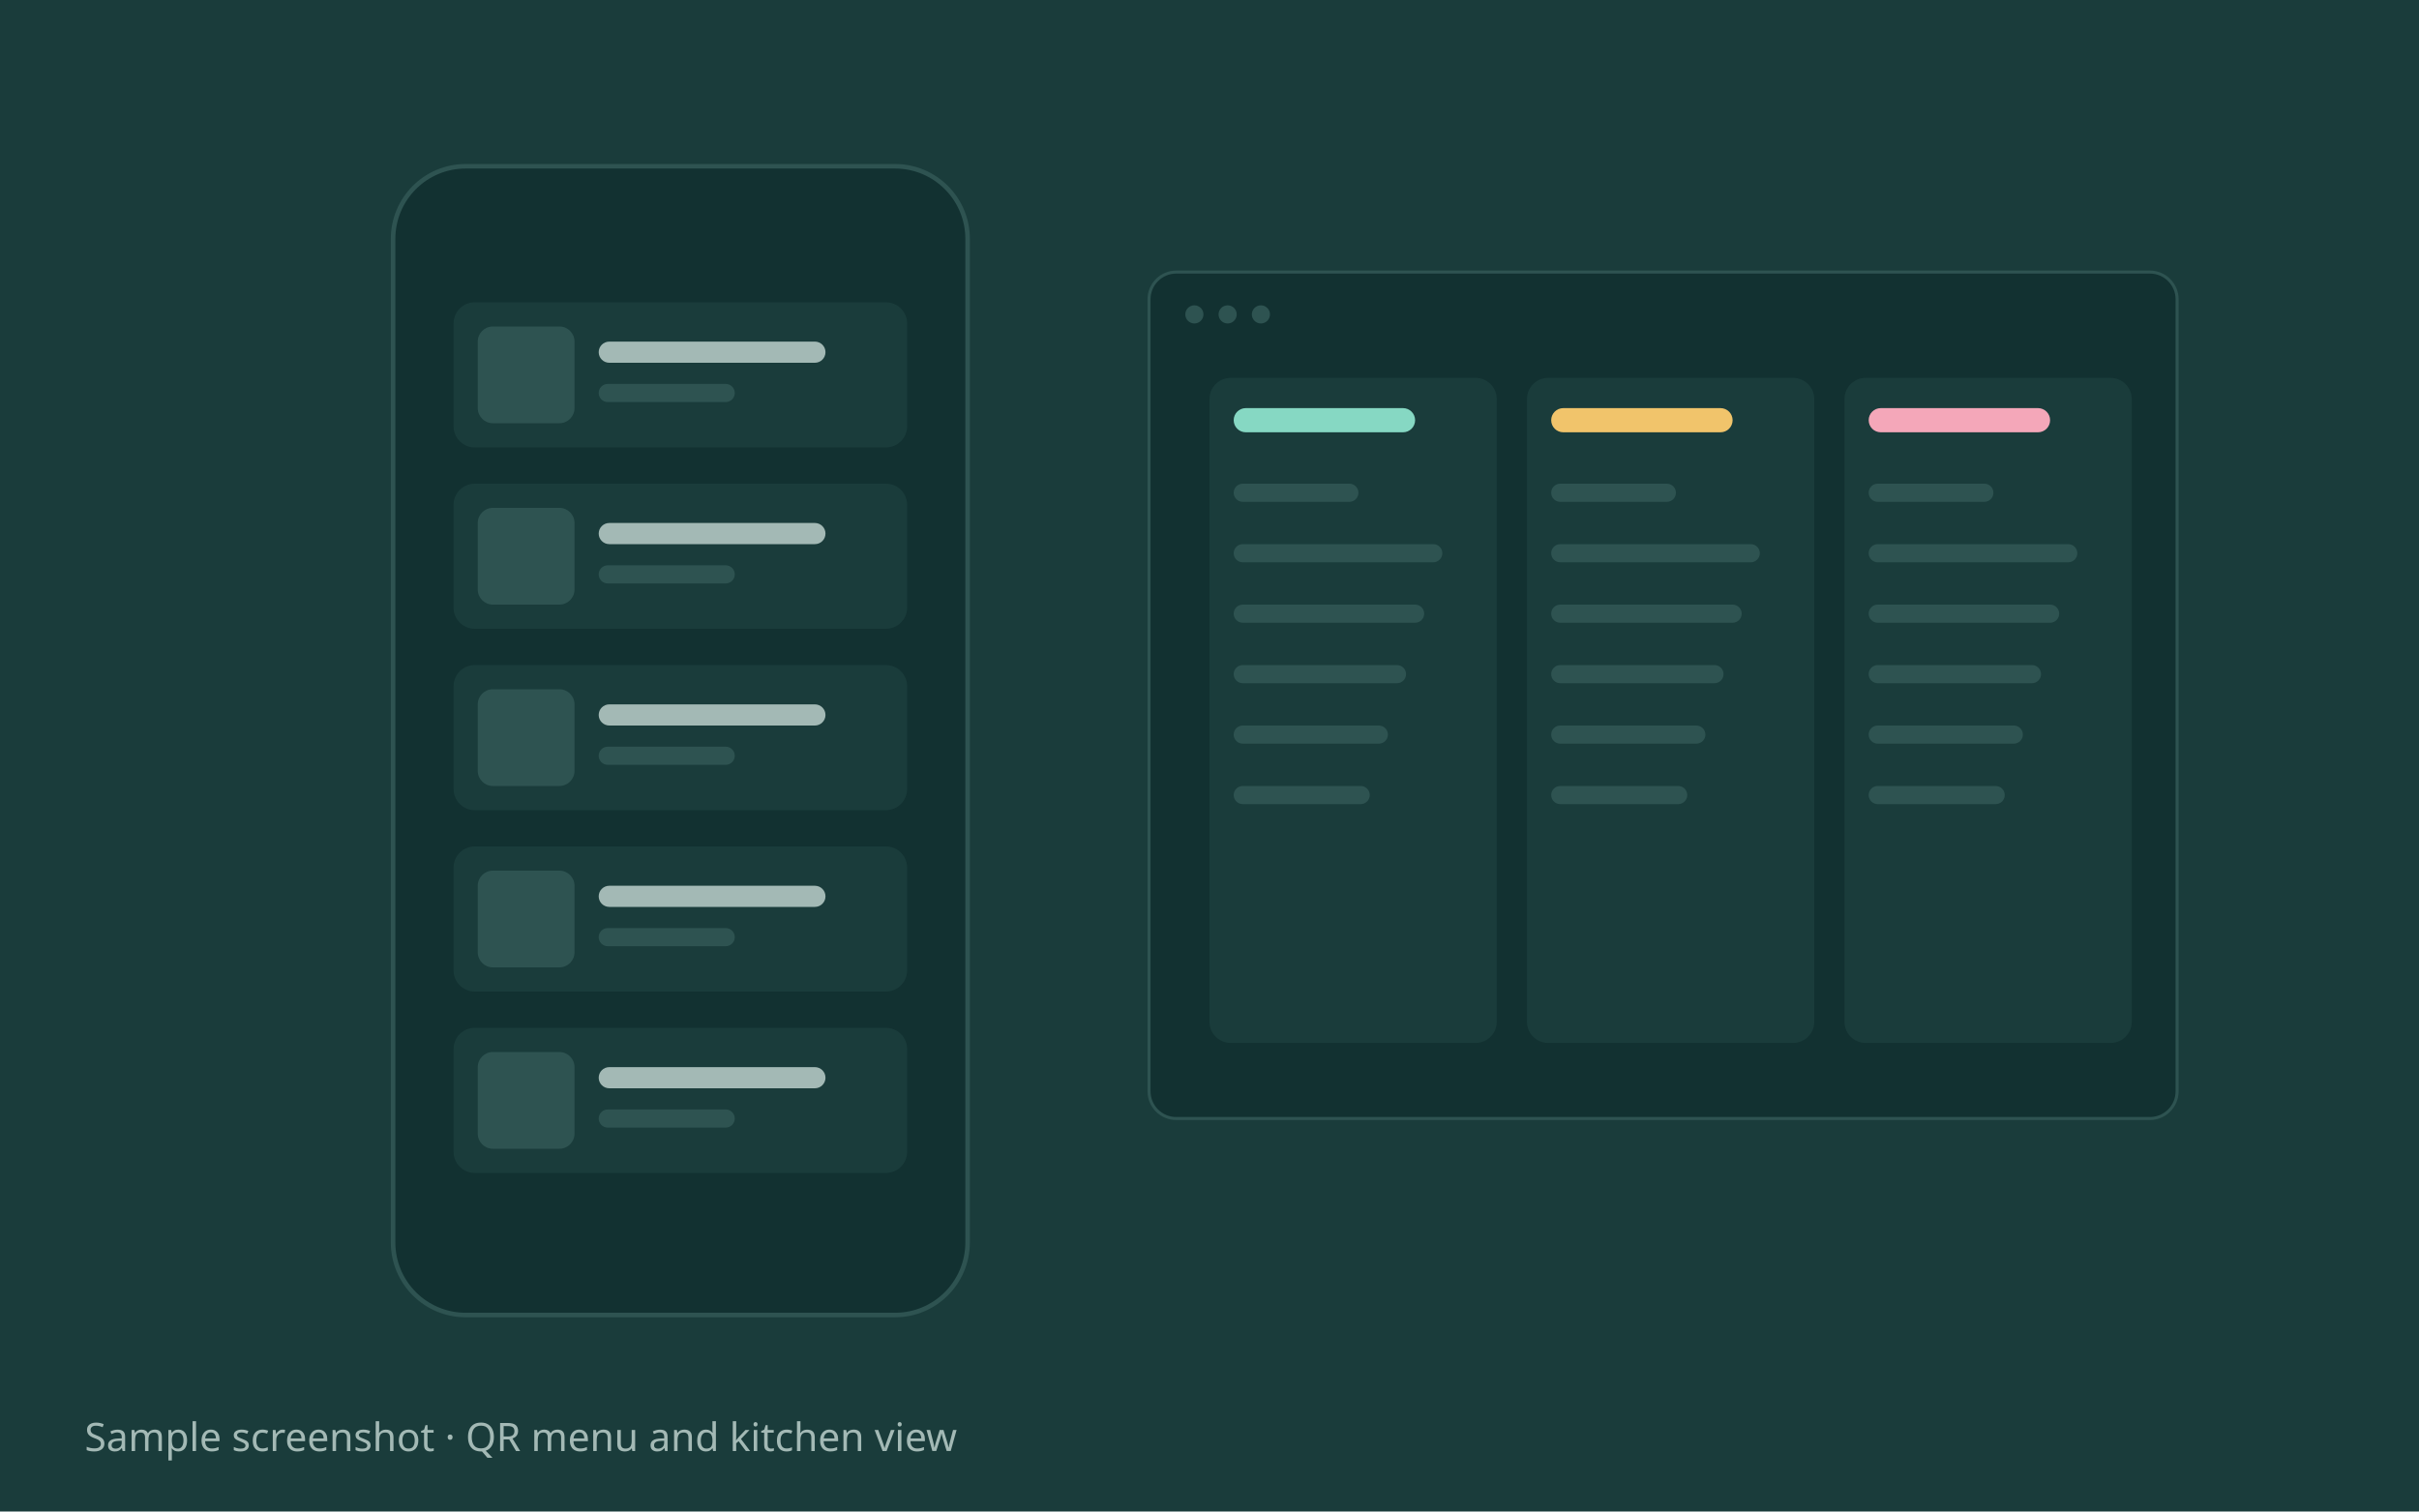
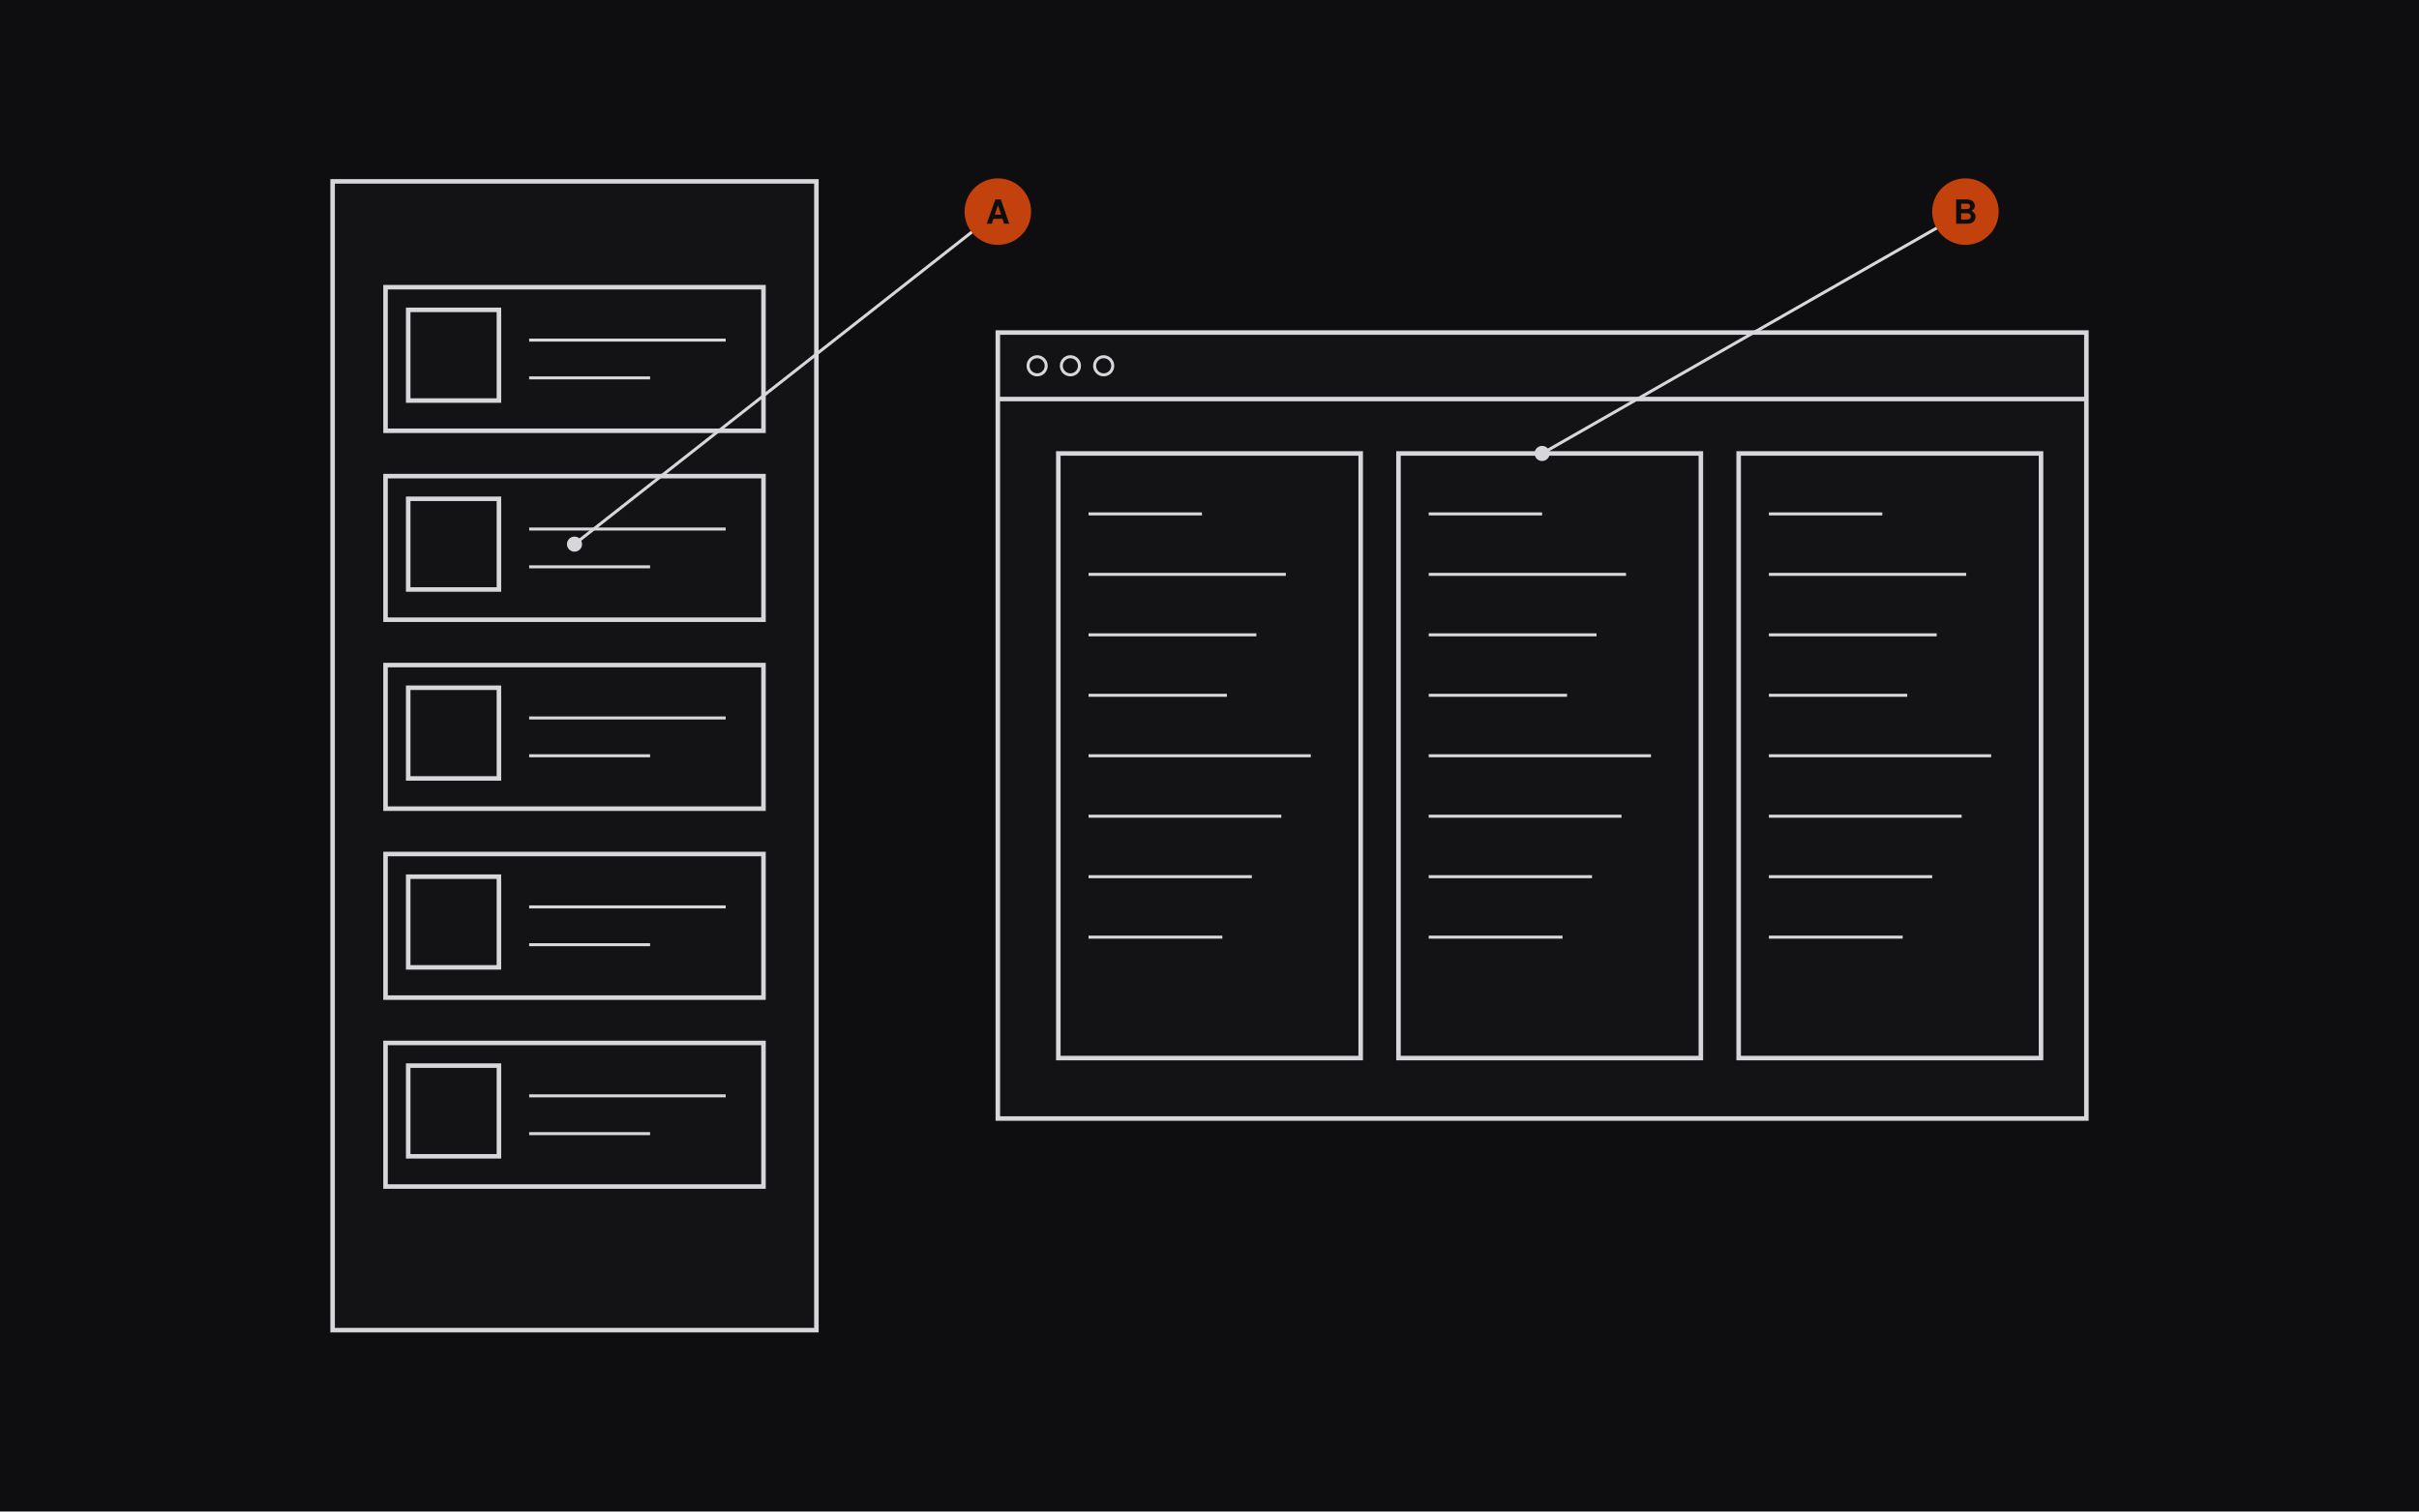
<svg xmlns="http://www.w3.org/2000/svg" viewBox="0 0 1600 1000" width="1600" height="1000">
-   <rect x="0" y="0" width="1600" height="1000" rx="0" fill="#1a3c3b" />
-   <rect x="260" y="110" width="380" height="760" rx="48" fill="#123131" stroke="#2e5351" stroke-width="3" />
-   <rect x="300" y="200" width="300" height="96" rx="14" fill="#1a3c3b" />
-   <rect x="316" y="216" width="64" height="64" rx="10" fill="#2e5351" />
-   <rect x="396" y="226" width="150" height="14" rx="7" fill="#a3b9b5" />
-   <rect x="396" y="254" width="90" height="12" rx="6" fill="#2e5351" />
-   <rect x="300" y="320" width="300" height="96" rx="14" fill="#1a3c3b" />
-   <rect x="316" y="336" width="64" height="64" rx="10" fill="#2e5351" />
-   <rect x="396" y="346" width="150" height="14" rx="7" fill="#a3b9b5" />
-   <rect x="396" y="374" width="90" height="12" rx="6" fill="#2e5351" />
-   <rect x="300" y="440" width="300" height="96" rx="14" fill="#1a3c3b" />
-   <rect x="316" y="456" width="64" height="64" rx="10" fill="#2e5351" />
-   <rect x="396" y="466" width="150" height="14" rx="7" fill="#a3b9b5" />
-   <rect x="396" y="494" width="90" height="12" rx="6" fill="#2e5351" />
-   <rect x="300" y="560" width="300" height="96" rx="14" fill="#1a3c3b" />
-   <rect x="316" y="576" width="64" height="64" rx="10" fill="#2e5351" />
-   <rect x="396" y="586" width="150" height="14" rx="7" fill="#a3b9b5" />
-   <rect x="396" y="614" width="90" height="12" rx="6" fill="#2e5351" />
-   <rect x="300" y="680" width="300" height="96" rx="14" fill="#1a3c3b" />
-   <rect x="316" y="696" width="64" height="64" rx="10" fill="#2e5351" />
-   <rect x="396" y="706" width="150" height="14" rx="7" fill="#a3b9b5" />
-   <rect x="396" y="734" width="90" height="12" rx="6" fill="#2e5351" />
-   <rect x="760" y="180" width="680" height="560" rx="18" fill="#123131" stroke="#2e5351" stroke-width="2" />
-   <circle cx="790" cy="208" r="6" fill="#2e5351" />
-   <circle cx="812" cy="208" r="6" fill="#2e5351" />
-   <circle cx="834" cy="208" r="6" fill="#2e5351" />
-   <rect x="800" y="250" width="190" height="440" rx="14" fill="#1a3c3b" />
-   <rect x="816" y="270" width="120" height="16" rx="8" fill="#86d8c3" />
-   <rect x="816" y="320" width="82.5" height="12" rx="6" fill="#2e5351" />
-   <rect x="816" y="360" width="138" height="12" rx="6" fill="#2e5351" />
-   <rect x="816" y="400" width="126" height="12" rx="6" fill="#2e5351" />
-   <rect x="816" y="440" width="114" height="12" rx="6" fill="#2e5351" />
-   <rect x="816" y="480" width="102" height="12" rx="6" fill="#2e5351" />
-   <rect x="816" y="520" width="90" height="12" rx="6" fill="#2e5351" />
-   <rect x="1010" y="250" width="190" height="440" rx="14" fill="#1a3c3b" />
-   <rect x="1026" y="270" width="120" height="16" rx="8" fill="#f1c46b" />
-   <rect x="1026" y="320" width="82.5" height="12" rx="6" fill="#2e5351" />
-   <rect x="1026" y="360" width="138" height="12" rx="6" fill="#2e5351" />
-   <rect x="1026" y="400" width="126" height="12" rx="6" fill="#2e5351" />
-   <rect x="1026" y="440" width="114" height="12" rx="6" fill="#2e5351" />
-   <rect x="1026" y="480" width="102" height="12" rx="6" fill="#2e5351" />
-   <rect x="1026" y="520" width="90" height="12" rx="6" fill="#2e5351" />
-   <rect x="1220" y="250" width="190" height="440" rx="14" fill="#1a3c3b" />
-   <rect x="1236" y="270" width="120" height="16" rx="8" fill="#f4a7b9" />
-   <rect x="1236" y="320" width="82.5" height="12" rx="6" fill="#2e5351" />
-   <rect x="1236" y="360" width="138" height="12" rx="6" fill="#2e5351" />
-   <rect x="1236" y="400" width="126" height="12" rx="6" fill="#2e5351" />
-   <rect x="1236" y="440" width="114" height="12" rx="6" fill="#2e5351" />
-   <rect x="1236" y="480" width="102" height="12" rx="6" fill="#2e5351" />
-   <rect x="1236" y="520" width="90" height="12" rx="6" fill="#2e5351" />
-   <text x="56" y="960" font-family="system-ui, sans-serif" font-size="26" font-weight="520" fill="#a3b9b5">Sample screenshot · QR menu and kitchen view</text>
+   <rect width="1600" height="1000" fill="#0e0e10" />
+   <rect x="220" y="120" width="320" height="760" fill="#131315" stroke="#d6d6db" stroke-width="3" rx="0" />
+   <rect x="255" y="190" width="250" height="95" fill="#131315" stroke="#d6d6db" stroke-width="3" />
+   <rect x="270" y="205" width="60" height="60" fill="#131315" stroke="#d6d6db" stroke-width="3" />
+   <line x1="350" y1="225" x2="480" y2="225" stroke="#d6d6db" stroke-width="2" />
+   <line x1="350" y1="250" x2="430" y2="250" stroke="#d6d6db" stroke-width="2" />
+   <rect x="255" y="315" width="250" height="95" fill="#131315" stroke="#d6d6db" stroke-width="3" />
+   <rect x="270" y="330" width="60" height="60" fill="#131315" stroke="#d6d6db" stroke-width="3" />
+   <line x1="350" y1="350" x2="480" y2="350" stroke="#d6d6db" stroke-width="2" />
+   <line x1="350" y1="375" x2="430" y2="375" stroke="#d6d6db" stroke-width="2" />
+   <rect x="255" y="440" width="250" height="95" fill="#131315" stroke="#d6d6db" stroke-width="3" />
+   <rect x="270" y="455" width="60" height="60" fill="#131315" stroke="#d6d6db" stroke-width="3" />
+   <line x1="350" y1="475" x2="480" y2="475" stroke="#d6d6db" stroke-width="2" />
+   <line x1="350" y1="500" x2="430" y2="500" stroke="#d6d6db" stroke-width="2" />
+   <rect x="255" y="565" width="250" height="95" fill="#131315" stroke="#d6d6db" stroke-width="3" />
+   <rect x="270" y="580" width="60" height="60" fill="#131315" stroke="#d6d6db" stroke-width="3" />
+   <line x1="350" y1="600" x2="480" y2="600" stroke="#d6d6db" stroke-width="2" />
+   <line x1="350" y1="625" x2="430" y2="625" stroke="#d6d6db" stroke-width="2" />
+   <rect x="255" y="690" width="250" height="95" fill="#131315" stroke="#d6d6db" stroke-width="3" />
+   <rect x="270" y="705" width="60" height="60" fill="#131315" stroke="#d6d6db" stroke-width="3" />
+   <line x1="350" y1="725" x2="480" y2="725" stroke="#d6d6db" stroke-width="2" />
+   <line x1="350" y1="750" x2="430" y2="750" stroke="#d6d6db" stroke-width="2" />
+   <rect x="660" y="220" width="720" height="520" fill="#131315" stroke="#d6d6db" stroke-width="3" />
+   <line x1="660" y1="264" x2="1380" y2="264" stroke="#d6d6db" stroke-width="3" />
+   <circle cx="686" cy="242" r="6" fill="none" stroke="#d6d6db" stroke-width="2" />
+   <circle cx="708" cy="242" r="6" fill="none" stroke="#d6d6db" stroke-width="2" />
+   <circle cx="730" cy="242" r="6" fill="none" stroke="#d6d6db" stroke-width="2" />
+   <rect x="700" y="300" width="200" height="400" fill="#131315" stroke="#d6d6db" stroke-width="3" />
+   <line x1="720" y1="340" x2="795" y2="340" stroke="#d6d6db" stroke-width="2" />
+   <line x1="720" y1="380" x2="850.5" y2="380" stroke="#d6d6db" stroke-width="2" />
+   <line x1="720" y1="420" x2="831" y2="420" stroke="#d6d6db" stroke-width="2" />
+   <line x1="720" y1="460" x2="811.5" y2="460" stroke="#d6d6db" stroke-width="2" />
+   <line x1="720" y1="500" x2="867" y2="500" stroke="#d6d6db" stroke-width="2" />
+   <line x1="720" y1="540" x2="847.5" y2="540" stroke="#d6d6db" stroke-width="2" />
+   <line x1="720" y1="580" x2="828" y2="580" stroke="#d6d6db" stroke-width="2" />
+   <line x1="720" y1="620" x2="808.5" y2="620" stroke="#d6d6db" stroke-width="2" />
+   <rect x="925" y="300" width="200" height="400" fill="#131315" stroke="#d6d6db" stroke-width="3" />
+   <line x1="945" y1="340" x2="1020" y2="340" stroke="#d6d6db" stroke-width="2" />
+   <line x1="945" y1="380" x2="1075.5" y2="380" stroke="#d6d6db" stroke-width="2" />
+   <line x1="945" y1="420" x2="1056" y2="420" stroke="#d6d6db" stroke-width="2" />
+   <line x1="945" y1="460" x2="1036.5" y2="460" stroke="#d6d6db" stroke-width="2" />
+   <line x1="945" y1="500" x2="1092" y2="500" stroke="#d6d6db" stroke-width="2" />
+   <line x1="945" y1="540" x2="1072.5" y2="540" stroke="#d6d6db" stroke-width="2" />
+   <line x1="945" y1="580" x2="1053" y2="580" stroke="#d6d6db" stroke-width="2" />
+   <line x1="945" y1="620" x2="1033.5" y2="620" stroke="#d6d6db" stroke-width="2" />
+   <rect x="1150" y="300" width="200" height="400" fill="#131315" stroke="#d6d6db" stroke-width="3" />
+   <line x1="1170" y1="340" x2="1245" y2="340" stroke="#d6d6db" stroke-width="2" />
+   <line x1="1170" y1="380" x2="1300.5" y2="380" stroke="#d6d6db" stroke-width="2" />
+   <line x1="1170" y1="420" x2="1281" y2="420" stroke="#d6d6db" stroke-width="2" />
+   <line x1="1170" y1="460" x2="1261.5" y2="460" stroke="#d6d6db" stroke-width="2" />
+   <line x1="1170" y1="500" x2="1317" y2="500" stroke="#d6d6db" stroke-width="2" />
+   <line x1="1170" y1="540" x2="1297.5" y2="540" stroke="#d6d6db" stroke-width="2" />
+   <line x1="1170" y1="580" x2="1278" y2="580" stroke="#d6d6db" stroke-width="2" />
+   <line x1="1170" y1="620" x2="1258.5" y2="620" stroke="#d6d6db" stroke-width="2" />
+   <line x1="380" y1="360" x2="660" y2="140" stroke="#d6d6db" stroke-width="2" />
+   <circle cx="380" cy="360" r="5" fill="#d6d6db" />
+   <circle cx="660" cy="140" r="22" fill="#c2410c" />
+   <text x="660" y="148" text-anchor="middle" font-family="Archivo, Helvetica, Arial, sans-serif" font-size="22" font-weight="700" fill="#0e0e10">A</text>
+   <line x1="1020" y1="300" x2="1300" y2="140" stroke="#d6d6db" stroke-width="2" />
+   <circle cx="1020" cy="300" r="5" fill="#d6d6db" />
+   <circle cx="1300" cy="140" r="22" fill="#c2410c" />
+   <text x="1300" y="148" text-anchor="middle" font-family="Archivo, Helvetica, Arial, sans-serif" font-size="22" font-weight="700" fill="#0e0e10">B</text>
</svg>
